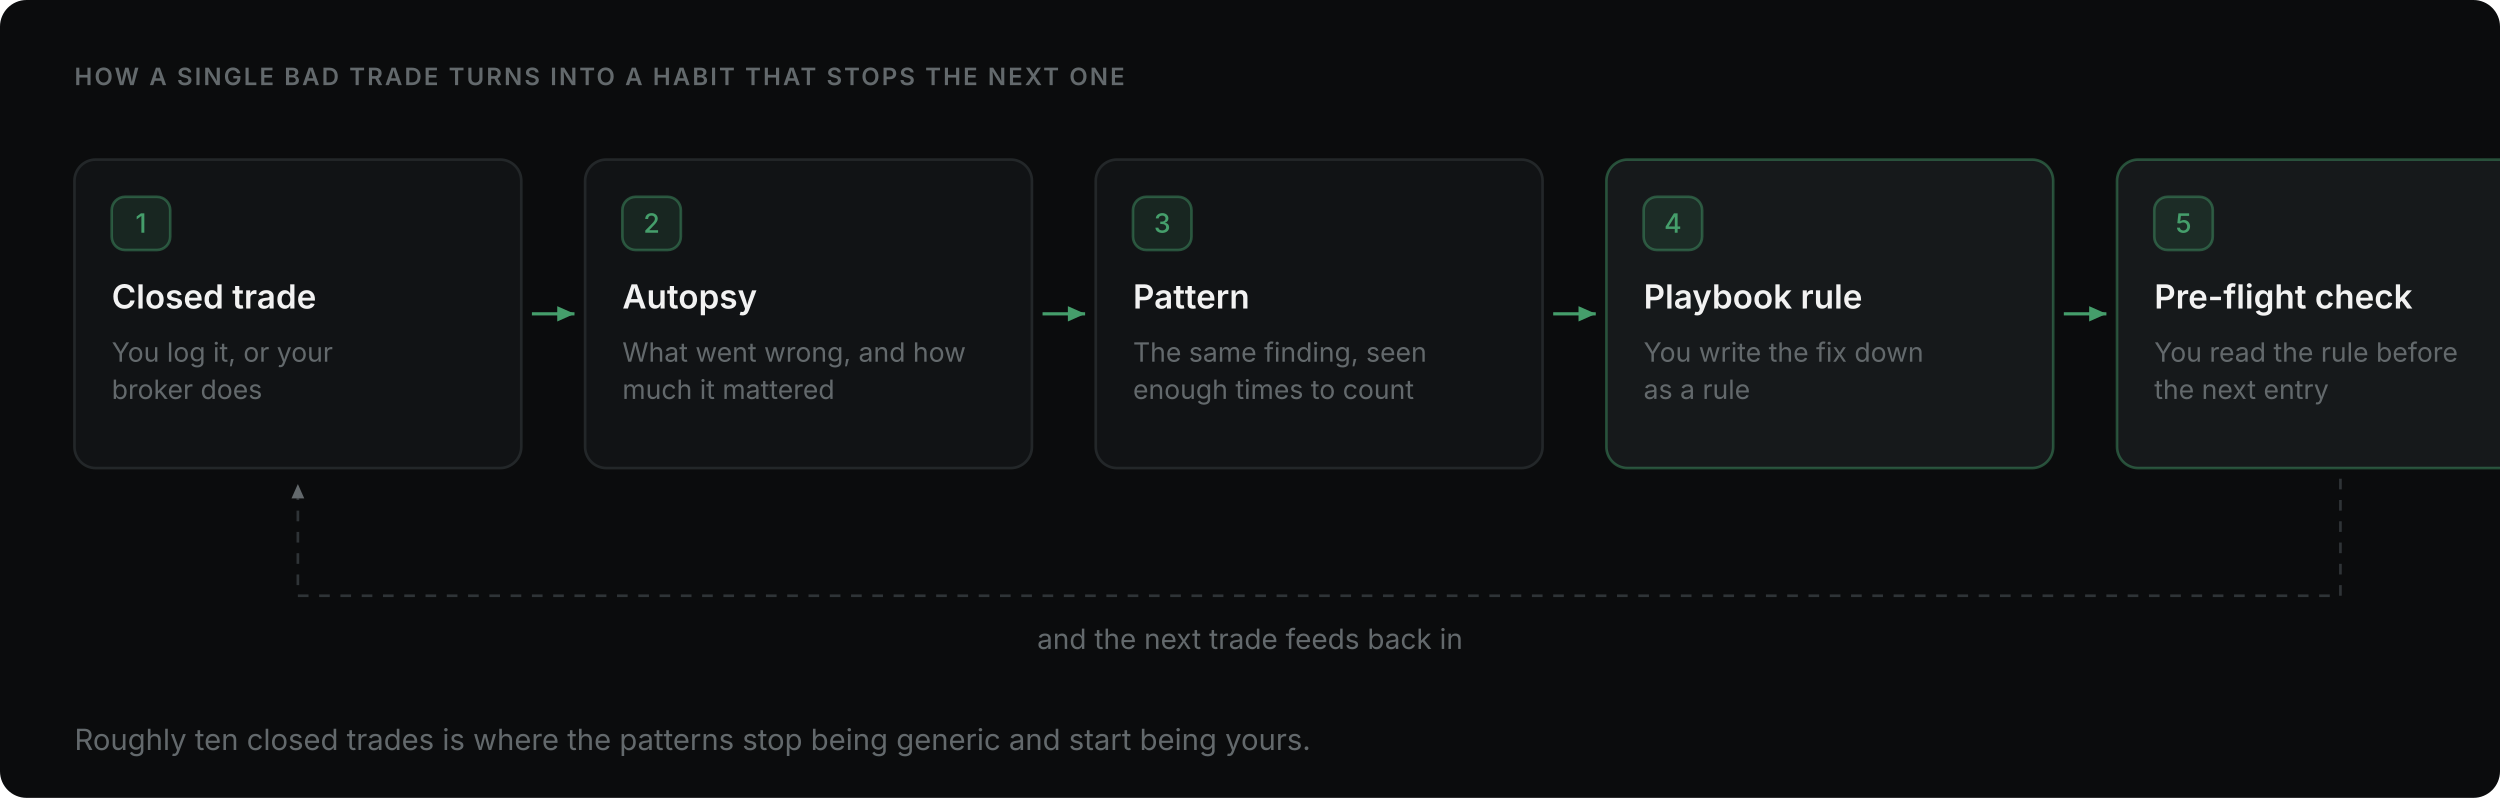
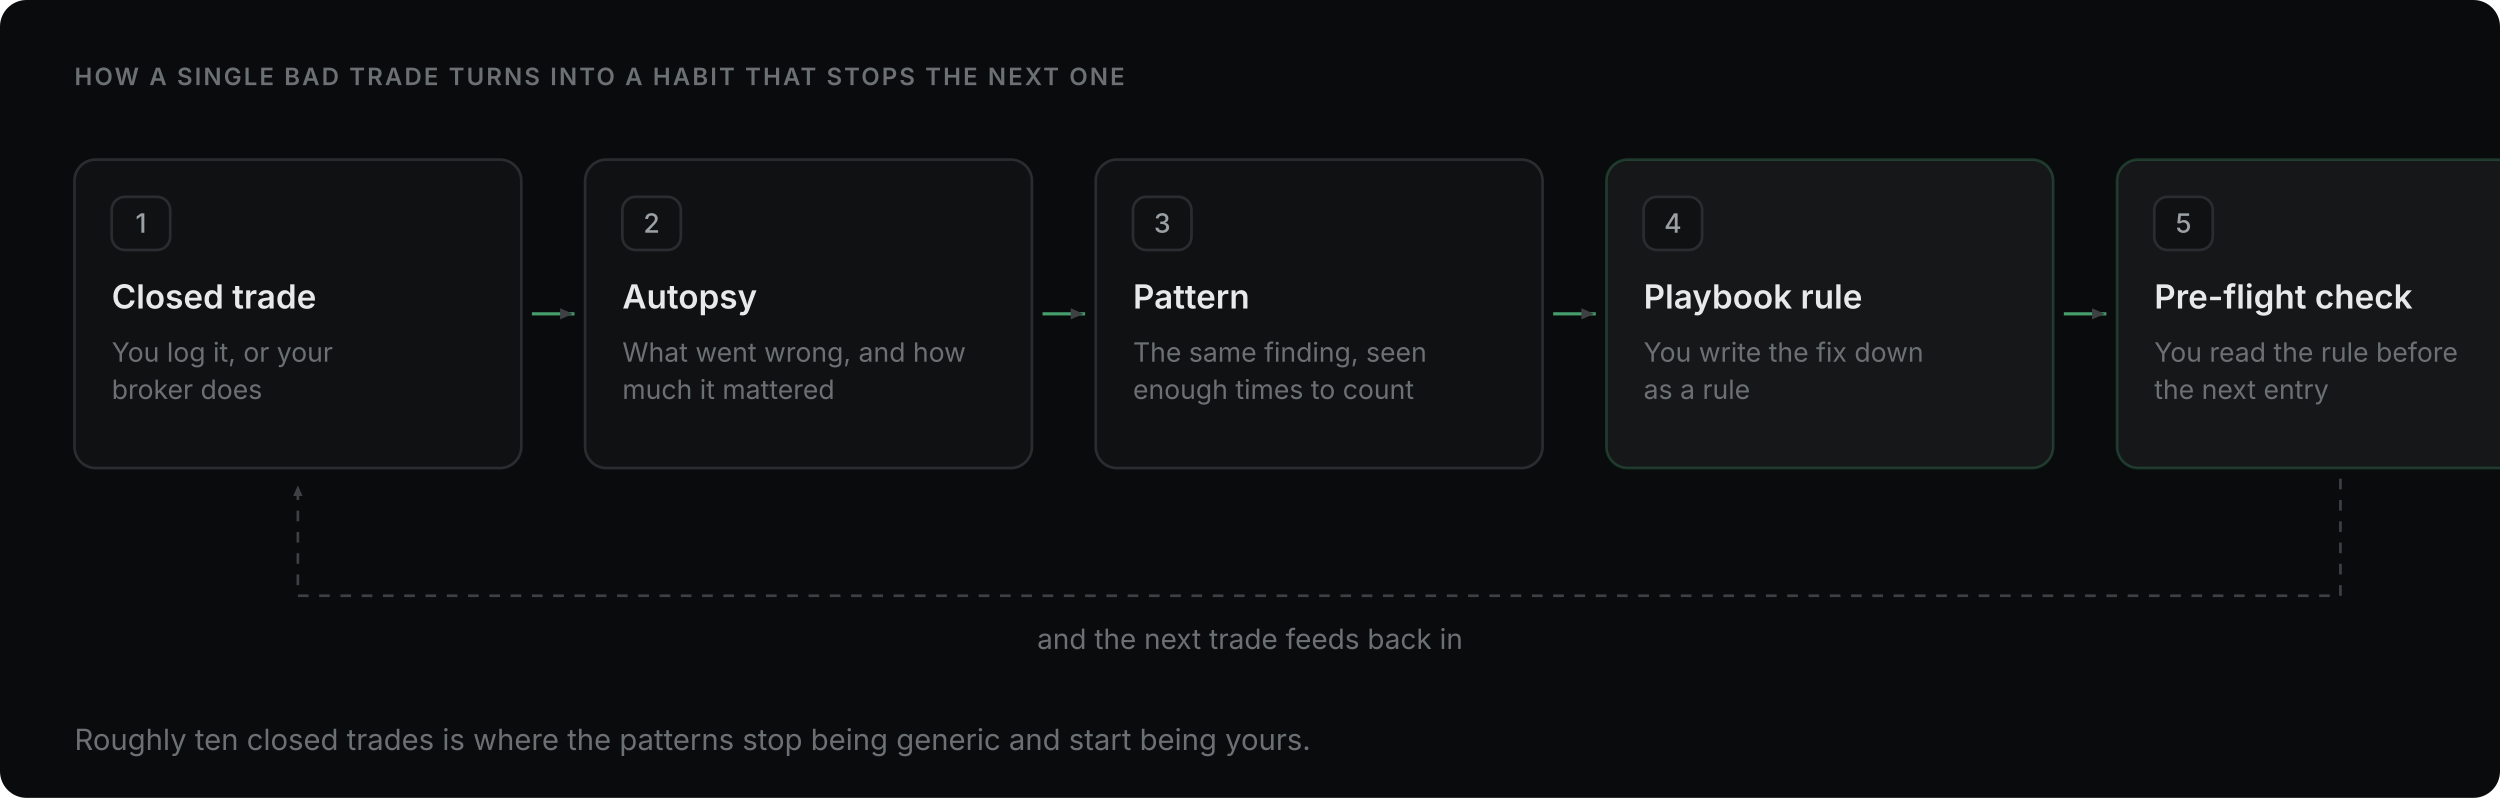
- <svg xmlns="http://www.w3.org/2000/svg" viewBox="0 0 940 300" width="940" height="300" role="img" aria-labelledby="t d" font-family="'Inter', system-ui, -apple-system, sans-serif">
+ <svg xmlns="http://www.w3.org/2000/svg" viewBox="0 0 940 300" role="img" aria-labelledby="autopsyloop-t autopsyloop-d" font-family="'Inter', system-ui, -apple-system, sans-serif">
  <defs>
-     <marker id="a" viewBox="0 0 10 10" refX="9" refY="5" markerWidth="6" markerHeight="6" orient="auto-start-reverse">
-       <path d="M0,1 L9,5 L0,9 z" fill="#63696c" />
-     </marker>
-     <marker id="ag" viewBox="0 0 10 10" refX="9" refY="5" markerWidth="6" markerHeight="6" orient="auto-start-reverse">
-       <path d="M0,1 L9,5 L0,9 z" fill="#459e6b" />
+     <marker id="autopsyloop-arrow" viewBox="0 0 10 10" refX="9" refY="5" markerWidth="5" markerHeight="5" orient="auto-start-reverse">
+       <path d="M0,1.5 L8,5 L0,8.5 z" fill="#3d4144" />
    </marker>
  </defs>
-   <rect width="940" height="300" rx="10" fill="#0b0c0d" />
-   <text x="28" y="32" fill="#63696c" font-size="9" font-family="'Inter', system-ui, -apple-system, sans-serif" font-weight="600" text-anchor="start" letter-spacing="0.8">HOW A SINGLE BAD TRADE TURNS INTO A HABIT THAT STOPS THE NEXT ONE</text>
-   <rect x="28" y="60" width="168" height="116" rx="8" fill="#111315" stroke="#232729" stroke-width="1" />
-   <rect x="42" y="74" width="22" height="20" rx="5" fill="rgba(69,158,107,0.14)" stroke="rgba(69,158,107,0.45)" stroke-width="1" />
-   <text x="53" y="87.5" fill="#459e6b" font-size="10" font-family="'Inter', system-ui, -apple-system, sans-serif" font-weight="500" text-anchor="middle">1</text>
-   <text x="42" y="116" fill="#f2f2f2" font-size="12.5" font-family="'Space Grotesk', 'Inter', system-ui, sans-serif" font-weight="600" text-anchor="start">Closed trade</text>
-   <text x="42" y="136" fill="#63696c" font-size="10" font-family="'Inter', system-ui, -apple-system, sans-serif" font-weight="400" text-anchor="start">You log it, or your</text>
-   <text x="42" y="150" fill="#63696c" font-size="10" font-family="'Inter', system-ui, -apple-system, sans-serif" font-weight="400" text-anchor="start">broker does</text>
-   <line x1="200" y1="118" x2="216" y2="118" stroke="#459e6b" stroke-width="1.2" marker-end="url(#ag)" />
-   <rect x="220" y="60" width="168" height="116" rx="8" fill="#111315" stroke="#232729" stroke-width="1" />
-   <rect x="234" y="74" width="22" height="20" rx="5" fill="rgba(69,158,107,0.14)" stroke="rgba(69,158,107,0.45)" stroke-width="1" />
-   <text x="245" y="87.5" fill="#459e6b" font-size="10" font-family="'Inter', system-ui, -apple-system, sans-serif" font-weight="500" text-anchor="middle">2</text>
-   <text x="234" y="116" fill="#f2f2f2" font-size="12.5" font-family="'Space Grotesk', 'Inter', system-ui, sans-serif" font-weight="600" text-anchor="start">Autopsy</text>
-   <text x="234" y="136" fill="#63696c" font-size="10" font-family="'Inter', system-ui, -apple-system, sans-serif" font-weight="400" text-anchor="start">What went wrong, and how</text>
-   <text x="234" y="150" fill="#63696c" font-size="10" font-family="'Inter', system-ui, -apple-system, sans-serif" font-weight="400" text-anchor="start">much it mattered</text>
-   <line x1="392" y1="118" x2="408" y2="118" stroke="#459e6b" stroke-width="1.2" marker-end="url(#ag)" />
-   <rect x="412" y="60" width="168" height="116" rx="8" fill="#111315" stroke="#232729" stroke-width="1" />
-   <rect x="426" y="74" width="22" height="20" rx="5" fill="rgba(69,158,107,0.14)" stroke="rgba(69,158,107,0.45)" stroke-width="1" />
-   <text x="437" y="87.5" fill="#459e6b" font-size="10" font-family="'Inter', system-ui, -apple-system, sans-serif" font-weight="500" text-anchor="middle">3</text>
-   <text x="426" y="116" fill="#f2f2f2" font-size="12.5" font-family="'Space Grotesk', 'Inter', system-ui, sans-serif" font-weight="600" text-anchor="start">Pattern</text>
-   <text x="426" y="136" fill="#63696c" font-size="10" font-family="'Inter', system-ui, -apple-system, sans-serif" font-weight="400" text-anchor="start">The same finding, seen</text>
-   <text x="426" y="150" fill="#63696c" font-size="10" font-family="'Inter', system-ui, -apple-system, sans-serif" font-weight="400" text-anchor="start">enough times to count</text>
-   <line x1="584" y1="118" x2="600" y2="118" stroke="#459e6b" stroke-width="1.2" marker-end="url(#ag)" />
-   <rect x="604" y="60" width="168" height="116" rx="8" fill="#16191b" stroke="rgba(69,158,107,0.45)" stroke-width="1" />
-   <rect x="618" y="74" width="22" height="20" rx="5" fill="rgba(69,158,107,0.14)" stroke="rgba(69,158,107,0.45)" stroke-width="1" />
-   <text x="629" y="87.5" fill="#459e6b" font-size="10" font-family="'Inter', system-ui, -apple-system, sans-serif" font-weight="500" text-anchor="middle">4</text>
-   <text x="618" y="116" fill="#f2f2f2" font-size="12.5" font-family="'Space Grotesk', 'Inter', system-ui, sans-serif" font-weight="600" text-anchor="start">Playbook rule</text>
-   <text x="618" y="136" fill="#63696c" font-size="10" font-family="'Inter', system-ui, -apple-system, sans-serif" font-weight="400" text-anchor="start">You write the fix down</text>
-   <text x="618" y="150" fill="#63696c" font-size="10" font-family="'Inter', system-ui, -apple-system, sans-serif" font-weight="400" text-anchor="start">as a rule</text>
-   <line x1="776" y1="118" x2="792" y2="118" stroke="#459e6b" stroke-width="1.2" marker-end="url(#ag)" />
-   <rect x="796" y="60" width="168" height="116" rx="8" fill="#16191b" stroke="rgba(69,158,107,0.45)" stroke-width="1" />
-   <rect x="810" y="74" width="22" height="20" rx="5" fill="rgba(69,158,107,0.14)" stroke="rgba(69,158,107,0.45)" stroke-width="1" />
-   <text x="821" y="87.5" fill="#459e6b" font-size="10" font-family="'Inter', system-ui, -apple-system, sans-serif" font-weight="500" text-anchor="middle">5</text>
-   <text x="810" y="116" fill="#f2f2f2" font-size="12.5" font-family="'Space Grotesk', 'Inter', system-ui, sans-serif" font-weight="600" text-anchor="start">Pre-flight check</text>
-   <text x="810" y="136" fill="#63696c" font-size="10" font-family="'Inter', system-ui, -apple-system, sans-serif" font-weight="400" text-anchor="start">You read the rule before</text>
-   <text x="810" y="150" fill="#63696c" font-size="10" font-family="'Inter', system-ui, -apple-system, sans-serif" font-weight="400" text-anchor="start">the next entry</text>
-   <path d="M880,180 L880,224 L112,224 L112,182" fill="none" stroke="#2f3437" stroke-width="1" stroke-dasharray="4 4" marker-end="url(#a)" />
-   <text x="470" y="244" fill="#63696c" font-size="10.5" font-family="'Inter', system-ui, -apple-system, sans-serif" font-weight="400" text-anchor="middle">and the next trade feeds back in</text>
-   <text x="28" y="282" fill="#63696c" font-size="11" font-family="'Inter', system-ui, -apple-system, sans-serif" font-weight="400" text-anchor="start">Roughly ten closed trades is where the patterns stop being generic and start being yours.</text>
+   <rect width="940" height="300" rx="10" fill="#0a0b0c" />
+   <text x="28" y="32" fill="#6b7073" font-size="9" font-family="'Inter', system-ui, -apple-system, sans-serif" font-weight="600" text-anchor="start" letter-spacing="0.8">HOW A SINGLE BAD TRADE TURNS INTO A HABIT THAT STOPS THE NEXT ONE</text>
+   <rect x="28" y="60" width="168" height="116" rx="8" fill="#101113" stroke="#2a2d2f" stroke-width="1" />
+   <rect x="42" y="74" width="22" height="20" rx="5" fill="#101113" stroke="#2a2d2f" stroke-width="1" />
+   <text x="53" y="87.5" fill="#9aa0a3" font-size="10" font-family="'Inter', system-ui, -apple-system, sans-serif" font-weight="500" text-anchor="middle">1</text>
+   <text x="42" y="116" fill="#e8e9ea" font-size="12.5" font-family="'Space Grotesk', 'Inter', system-ui, sans-serif" font-weight="600" text-anchor="start">Closed trade</text>
+   <text x="42" y="136" fill="#6b7073" font-size="10" font-family="'Inter', system-ui, -apple-system, sans-serif" font-weight="400" text-anchor="start">You log it, or your</text>
+   <text x="42" y="150" fill="#6b7073" font-size="10" font-family="'Inter', system-ui, -apple-system, sans-serif" font-weight="400" text-anchor="start">broker does</text>
+   <line x1="200" y1="118" x2="216" y2="118" stroke="#459e6b" stroke-width="1.2" marker-end="url(#autopsyloop-arrow)" />
+   <rect x="220" y="60" width="168" height="116" rx="8" fill="#101113" stroke="#2a2d2f" stroke-width="1" />
+   <rect x="234" y="74" width="22" height="20" rx="5" fill="#101113" stroke="#2a2d2f" stroke-width="1" />
+   <text x="245" y="87.5" fill="#9aa0a3" font-size="10" font-family="'Inter', system-ui, -apple-system, sans-serif" font-weight="500" text-anchor="middle">2</text>
+   <text x="234" y="116" fill="#e8e9ea" font-size="12.5" font-family="'Space Grotesk', 'Inter', system-ui, sans-serif" font-weight="600" text-anchor="start">Autopsy</text>
+   <text x="234" y="136" fill="#6b7073" font-size="10" font-family="'Inter', system-ui, -apple-system, sans-serif" font-weight="400" text-anchor="start">What went wrong, and how</text>
+   <text x="234" y="150" fill="#6b7073" font-size="10" font-family="'Inter', system-ui, -apple-system, sans-serif" font-weight="400" text-anchor="start">much it mattered</text>
+   <line x1="392" y1="118" x2="408" y2="118" stroke="#459e6b" stroke-width="1.2" marker-end="url(#autopsyloop-arrow)" />
+   <rect x="412" y="60" width="168" height="116" rx="8" fill="#101113" stroke="#2a2d2f" stroke-width="1" />
+   <rect x="426" y="74" width="22" height="20" rx="5" fill="#101113" stroke="#2a2d2f" stroke-width="1" />
+   <text x="437" y="87.5" fill="#9aa0a3" font-size="10" font-family="'Inter', system-ui, -apple-system, sans-serif" font-weight="500" text-anchor="middle">3</text>
+   <text x="426" y="116" fill="#e8e9ea" font-size="12.5" font-family="'Space Grotesk', 'Inter', system-ui, sans-serif" font-weight="600" text-anchor="start">Pattern</text>
+   <text x="426" y="136" fill="#6b7073" font-size="10" font-family="'Inter', system-ui, -apple-system, sans-serif" font-weight="400" text-anchor="start">The same finding, seen</text>
+   <text x="426" y="150" fill="#6b7073" font-size="10" font-family="'Inter', system-ui, -apple-system, sans-serif" font-weight="400" text-anchor="start">enough times to count</text>
+   <line x1="584" y1="118" x2="600" y2="118" stroke="#459e6b" stroke-width="1.2" marker-end="url(#autopsyloop-arrow)" />
+   <rect x="604" y="60" width="168" height="116" rx="8" fill="#161719" stroke="rgba(69,158,107,0.30)" stroke-width="1" />
+   <rect x="618" y="74" width="22" height="20" rx="5" fill="#101113" stroke="#2a2d2f" stroke-width="1" />
+   <text x="629" y="87.5" fill="#9aa0a3" font-size="10" font-family="'Inter', system-ui, -apple-system, sans-serif" font-weight="500" text-anchor="middle">4</text>
+   <text x="618" y="116" fill="#e8e9ea" font-size="12.5" font-family="'Space Grotesk', 'Inter', system-ui, sans-serif" font-weight="600" text-anchor="start">Playbook rule</text>
+   <text x="618" y="136" fill="#6b7073" font-size="10" font-family="'Inter', system-ui, -apple-system, sans-serif" font-weight="400" text-anchor="start">You write the fix down</text>
+   <text x="618" y="150" fill="#6b7073" font-size="10" font-family="'Inter', system-ui, -apple-system, sans-serif" font-weight="400" text-anchor="start">as a rule</text>
+   <line x1="776" y1="118" x2="792" y2="118" stroke="#459e6b" stroke-width="1.2" marker-end="url(#autopsyloop-arrow)" />
+   <rect x="796" y="60" width="168" height="116" rx="8" fill="#161719" stroke="rgba(69,158,107,0.30)" stroke-width="1" />
+   <rect x="810" y="74" width="22" height="20" rx="5" fill="#101113" stroke="#2a2d2f" stroke-width="1" />
+   <text x="821" y="87.5" fill="#9aa0a3" font-size="10" font-family="'Inter', system-ui, -apple-system, sans-serif" font-weight="500" text-anchor="middle">5</text>
+   <text x="810" y="116" fill="#e8e9ea" font-size="12.5" font-family="'Space Grotesk', 'Inter', system-ui, sans-serif" font-weight="600" text-anchor="start">Pre-flight check</text>
+   <text x="810" y="136" fill="#6b7073" font-size="10" font-family="'Inter', system-ui, -apple-system, sans-serif" font-weight="400" text-anchor="start">You read the rule before</text>
+   <text x="810" y="150" fill="#6b7073" font-size="10" font-family="'Inter', system-ui, -apple-system, sans-serif" font-weight="400" text-anchor="start">the next entry</text>
+   <path d="M880,180 L880,224 L112,224 L112,182" fill="none" stroke="#3d4144" stroke-width="1" stroke-dasharray="4 4" marker-end="url(#autopsyloop-arrow)" />
+   <text x="470" y="244" fill="#6b7073" font-size="10.5" font-family="'Inter', system-ui, -apple-system, sans-serif" font-weight="400" text-anchor="middle">and the next trade feeds back in</text>
+   <text x="28" y="282" fill="#6b7073" font-size="11" font-family="'Inter', system-ui, -apple-system, sans-serif" font-weight="400" text-anchor="start">Roughly ten closed trades is where the patterns stop being generic and start being yours.</text>
</svg>
